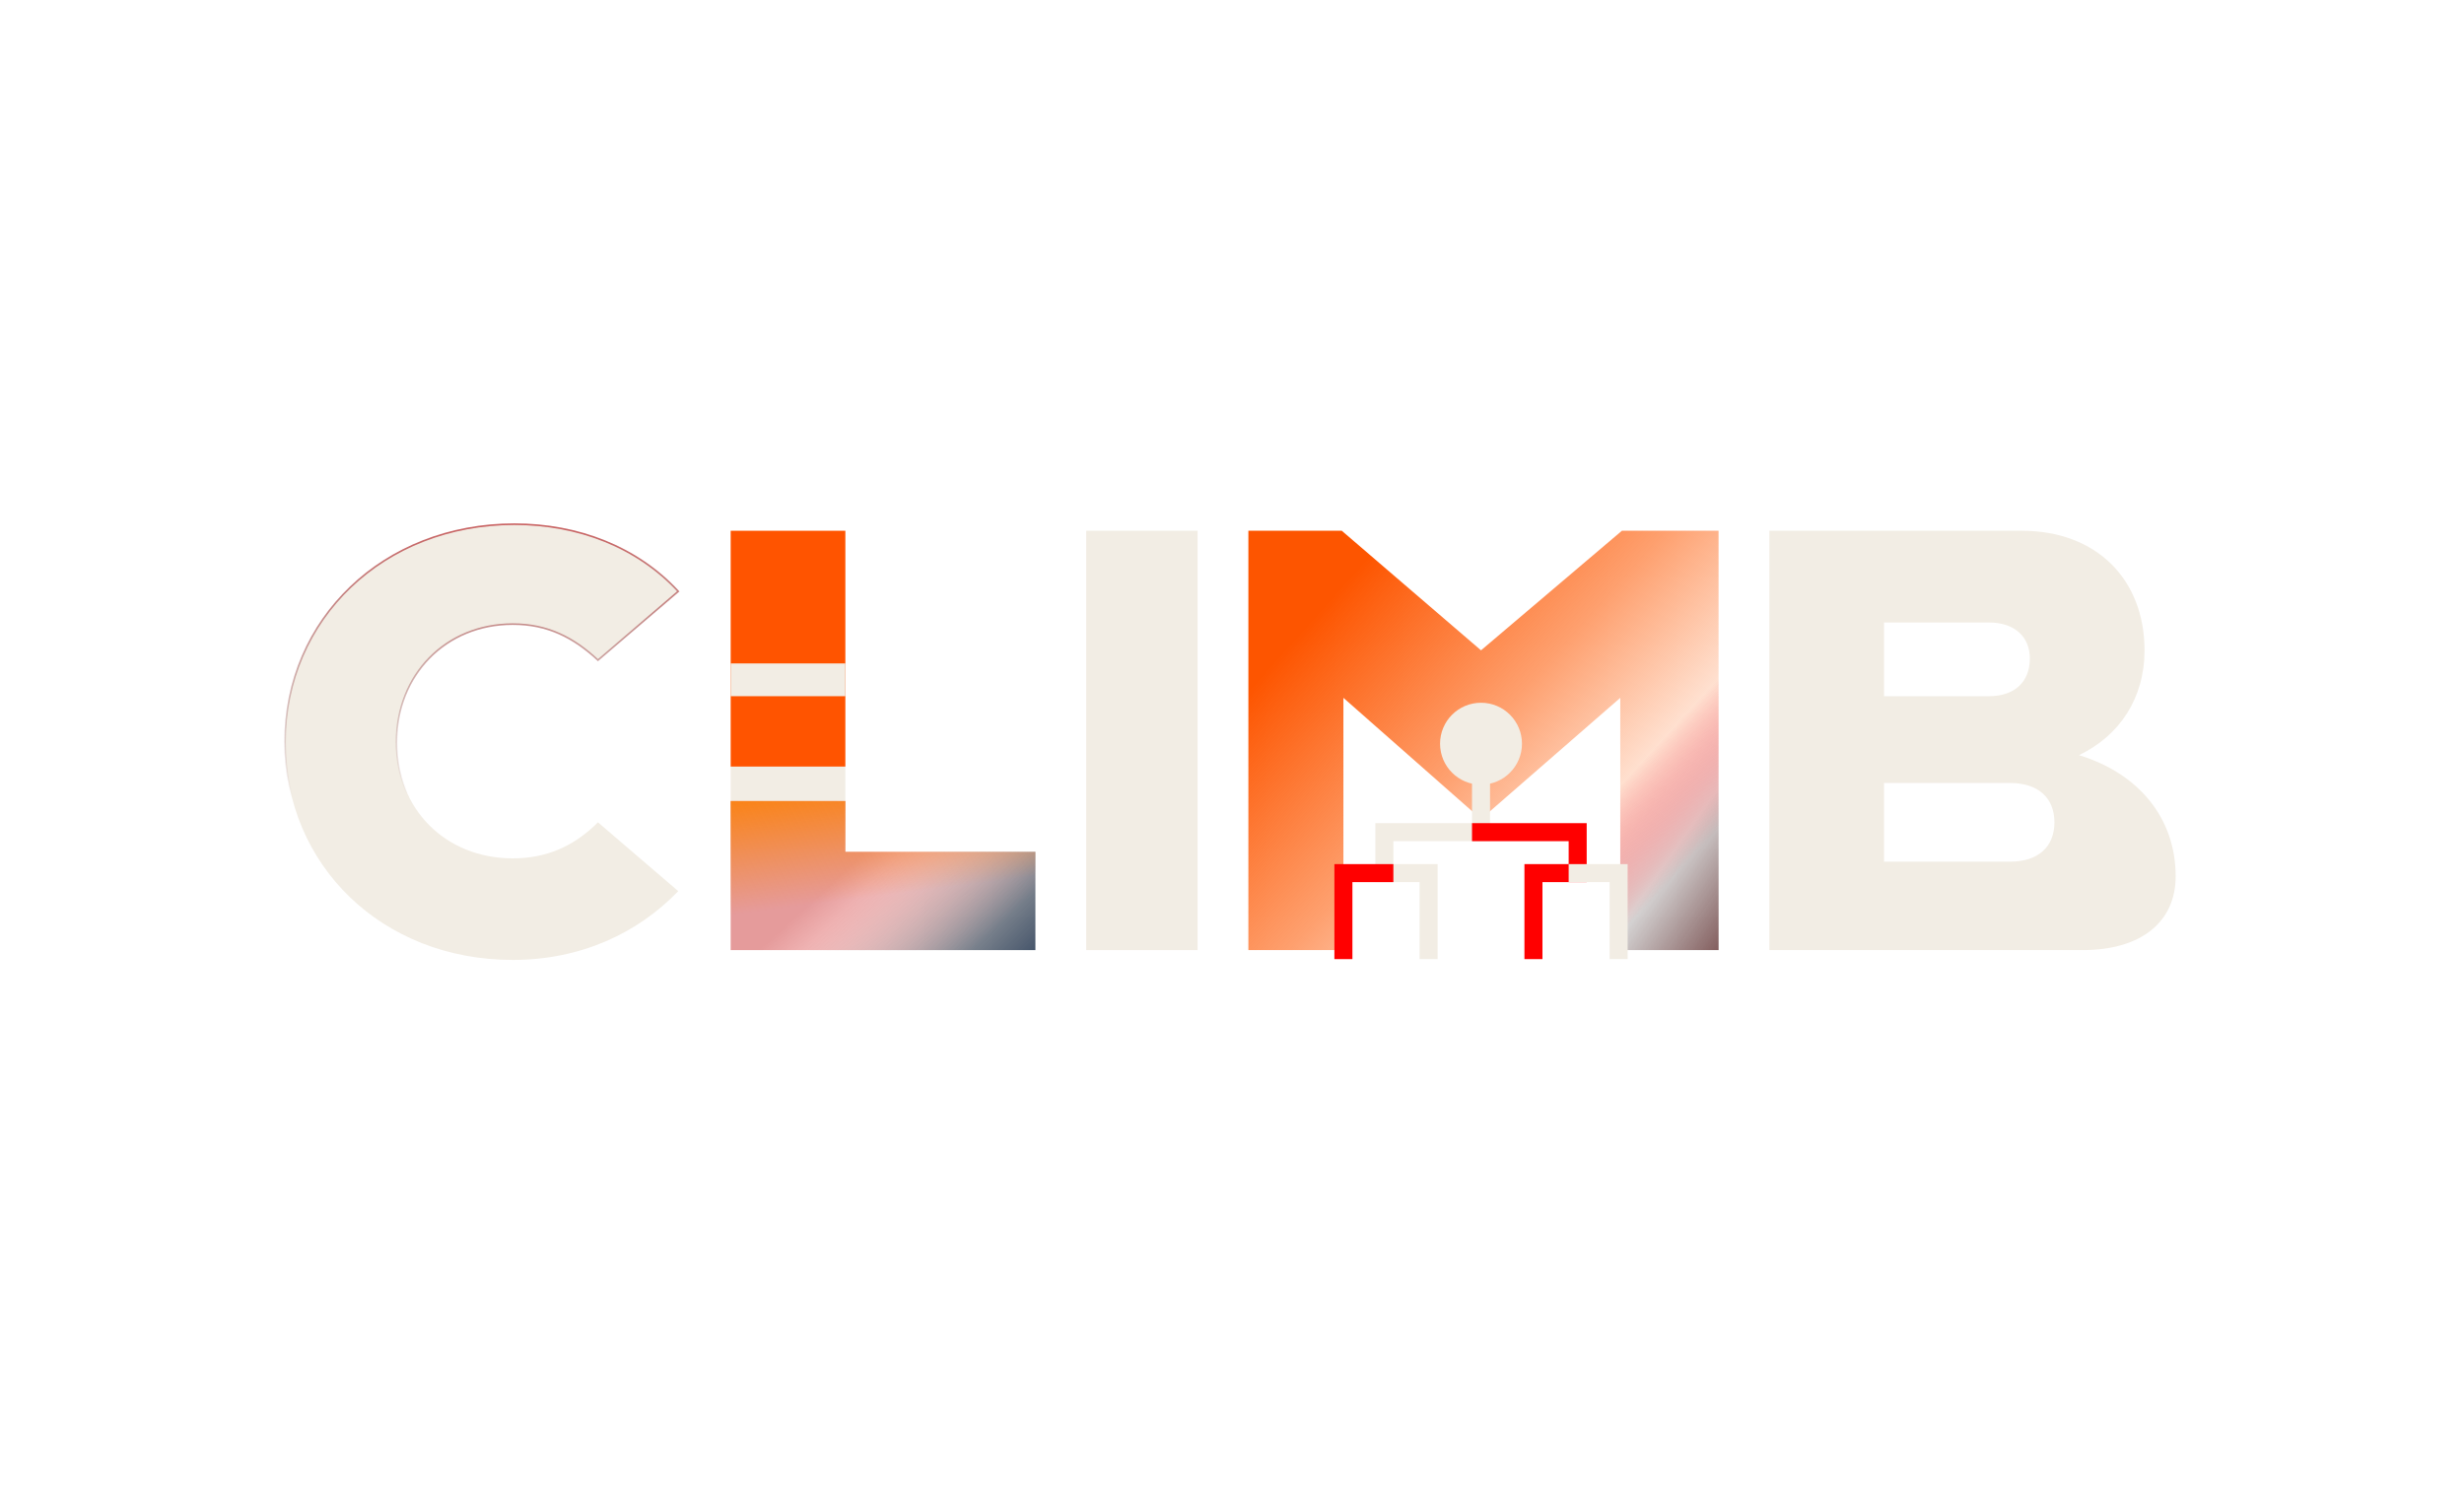
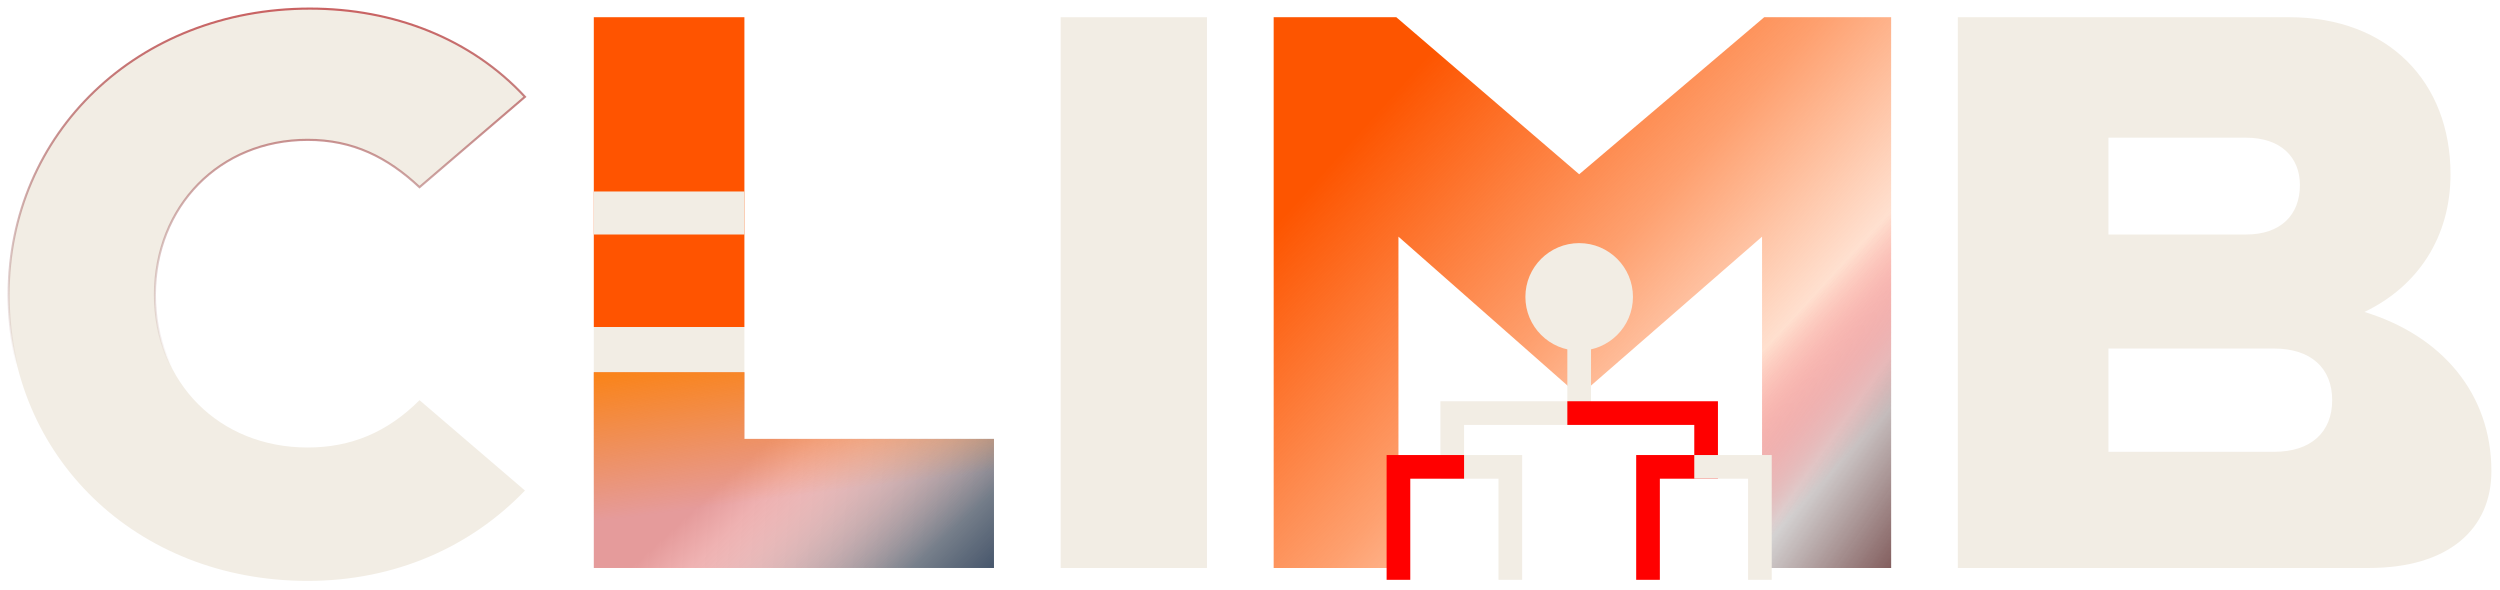
- <svg xmlns="http://www.w3.org/2000/svg" width="1504" height="912" viewBox="0 0 1504 912" fill="none">
+ <svg xmlns="http://www.w3.org/2000/svg" width="1162" height="274" viewBox="170 316 1162 274" fill="none">
  <path transform="matrix(1 0 0 1 174 320)" d="M240 41C215 14 179 0 140 0C60 0 0 58 0 133C0 208 59 266 139 266C180 266 215 250 240 224L191 182C176 197 159 204 139 204C98 204 68 174 68 133C68 92 98 61 139 61C160 61 176 69 191 83L240 41Z" fill="#F2EDE4" stroke="url(#c-edge)" stroke-width="1" />
  <path transform="matrix(1 0 0 1 446 324)" d="M0 0L70 0L70 144L0 144Z" fill="#FF5400" />
  <path transform="matrix(1 0 0 1 446 405)" d="M0 0L70 0L70 20L0 20Z" fill="#F2EDE4" />
  <path transform="matrix(1 0 0 1 446 468)" d="M0 0L70 0L70 21L0 21Z" fill="#F2EDE4" />
  <path transform="matrix(1 0 0 1 446 489)" d="M0 0L70 0L70 31L186 31L186 91L0 91L0 0Z" fill="url(#foot-navy)" />
  <path transform="matrix(1 0 0 1 446 489)" d="M0 0L70 0L70 31L186 31L186 91L0 91L0 0Z" fill="url(#foot-rose)" />
  <path transform="matrix(1 0 0 1 446 489)" d="M0 0L70 0L70 31L186 31L186 91L0 91L0 0Z" fill="url(#foot-orange)" />
  <path transform="matrix(1 0 0 1 663 324)" d="M0 0L68 0L68 256L0 256Z" fill="#F2EDE4" />
  <path transform="matrix(1 0 0 1 762 324)" d="M0 0L57 0L142 73L228 0L287 0L287 256L227 256L227 102L142 176L58 102L58 256L0 256L0 0Z" fill="url(#m-orange)" />
  <path transform="matrix(1 0 0 1 762 324)" d="M0 0L57 0L142 73L228 0L287 0L287 256L227 256L227 102L142 176L58 102L58 256L0 256L0 0Z" fill="url(#m-rose)" />
  <path transform="matrix(1 0 0 1 762 324)" d="M0 0L57 0L142 73L228 0L287 0L287 256L227 256L227 102L142 176L58 102L58 256L0 256L0 0Z" fill="url(#m-base)" />
  <path transform="matrix(1 0 0 1 845 470)" d="M59 0L59 38L0 38L0 63L27 63L27 110" fill="none" stroke="#F2EDE4" stroke-width="11" stroke-linecap="square" />
  <path transform="matrix(1 0 0 1 904 508)" d="M0 0L59 0L59 25L32 25L32 72" fill="none" stroke="#FF0000" stroke-width="11" stroke-linecap="square" />
  <path transform="matrix(1 0 0 1 820 533)" d="M25 0L0 0L0 47" fill="none" stroke="#FF0000" stroke-width="11" stroke-linecap="square" />
  <path transform="matrix(1 0 0 1 963 533)" d="M0 0L25 0L25 47" fill="none" stroke="#F2EDE4" stroke-width="11" stroke-linecap="square" />
  <path transform="matrix(1 0 0 1 879 429)" d="M50 25C50 38.807 38.807 50 25 50C11.193 50 0 38.807 0 25C0 11.193 11.193 0 25 0C38.807 0 50 11.193 50 25" fill="#F2EDE4" />
  <path transform="matrix(1 0 0 1 1080 324)" d="M0 0L154 0C200 0 229 30 229 73C229 102 214 125 189 137C225 148 248 175 248 211C248 238 228 256 191 256L0 256L0 0ZM70 56L70 101L134 101C150 101 159 92 159 78C159 65 150 56 134 56L70 56ZM70 154L70 202L147 202C164 202 174 193 174 178C174 163 164 154 147 154L70 154Z" fill="#F2EDE4" fill-rule="evenodd" />
  <defs>
    <linearGradient id="c-edge" x1="120" y1="0" x2="120" y2="266" gradientUnits="userSpaceOnUse">
      <stop offset="0" stop-color="#C96262" />
      <stop offset="0.627" stop-color="#773F3F" stop-opacity="0" />
    </linearGradient>
    <linearGradient id="foot-navy" x1="223.699" y1="103.946" x2="126.236" y2="8.143" gradientUnits="userSpaceOnUse">
      <stop offset="0" stop-color="#06234B" />
      <stop offset="1" stop-color="#000000" stop-opacity="0" />
    </linearGradient>
    <linearGradient id="foot-rose" x1="78.438" y1="34.876" x2="137.874" y2="99.611" gradientUnits="userSpaceOnUse">
      <stop offset="0" stop-color="#E59B9B" />
      <stop offset="1" stop-color="#FFA6A6" stop-opacity="0" />
    </linearGradient>
    <linearGradient id="foot-orange" x1="34.335" y1="-16.295" x2="44.524" y2="63.92" gradientUnits="userSpaceOnUse">
      <stop offset="0" stop-color="#FE7F00" />
      <stop offset="1" stop-color="#FE7F00" stop-opacity="0" />
    </linearGradient>
    <linearGradient id="m-orange" x1="-1.552" y1="-6.471" x2="289.4" y2="254.416" gradientUnits="userSpaceOnUse">
      <stop offset="0.181" stop-color="#FD5500" />
      <stop offset="0.499" stop-color="#FD5700" stop-opacity="0.567" />
      <stop offset="0.82" stop-color="#FE5900" stop-opacity="0" />
    </linearGradient>
    <linearGradient id="m-rose" x1="290.182" y1="251.915" x2="0.853" y2="-15.01" gradientUnits="userSpaceOnUse">
      <stop offset="0.127" stop-color="#D9D9D9" />
      <stop offset="0.284" stop-color="#F10000" stop-opacity="0" />
    </linearGradient>
    <linearGradient id="m-base" x1="238.524" y1="226.15" x2="314.319" y2="279.061" gradientUnits="userSpaceOnUse">
      <stop offset="0" stop-color="#4D1111" stop-opacity="0" />
      <stop offset="1" stop-color="#4D1111" />
    </linearGradient>
  </defs>
</svg>
